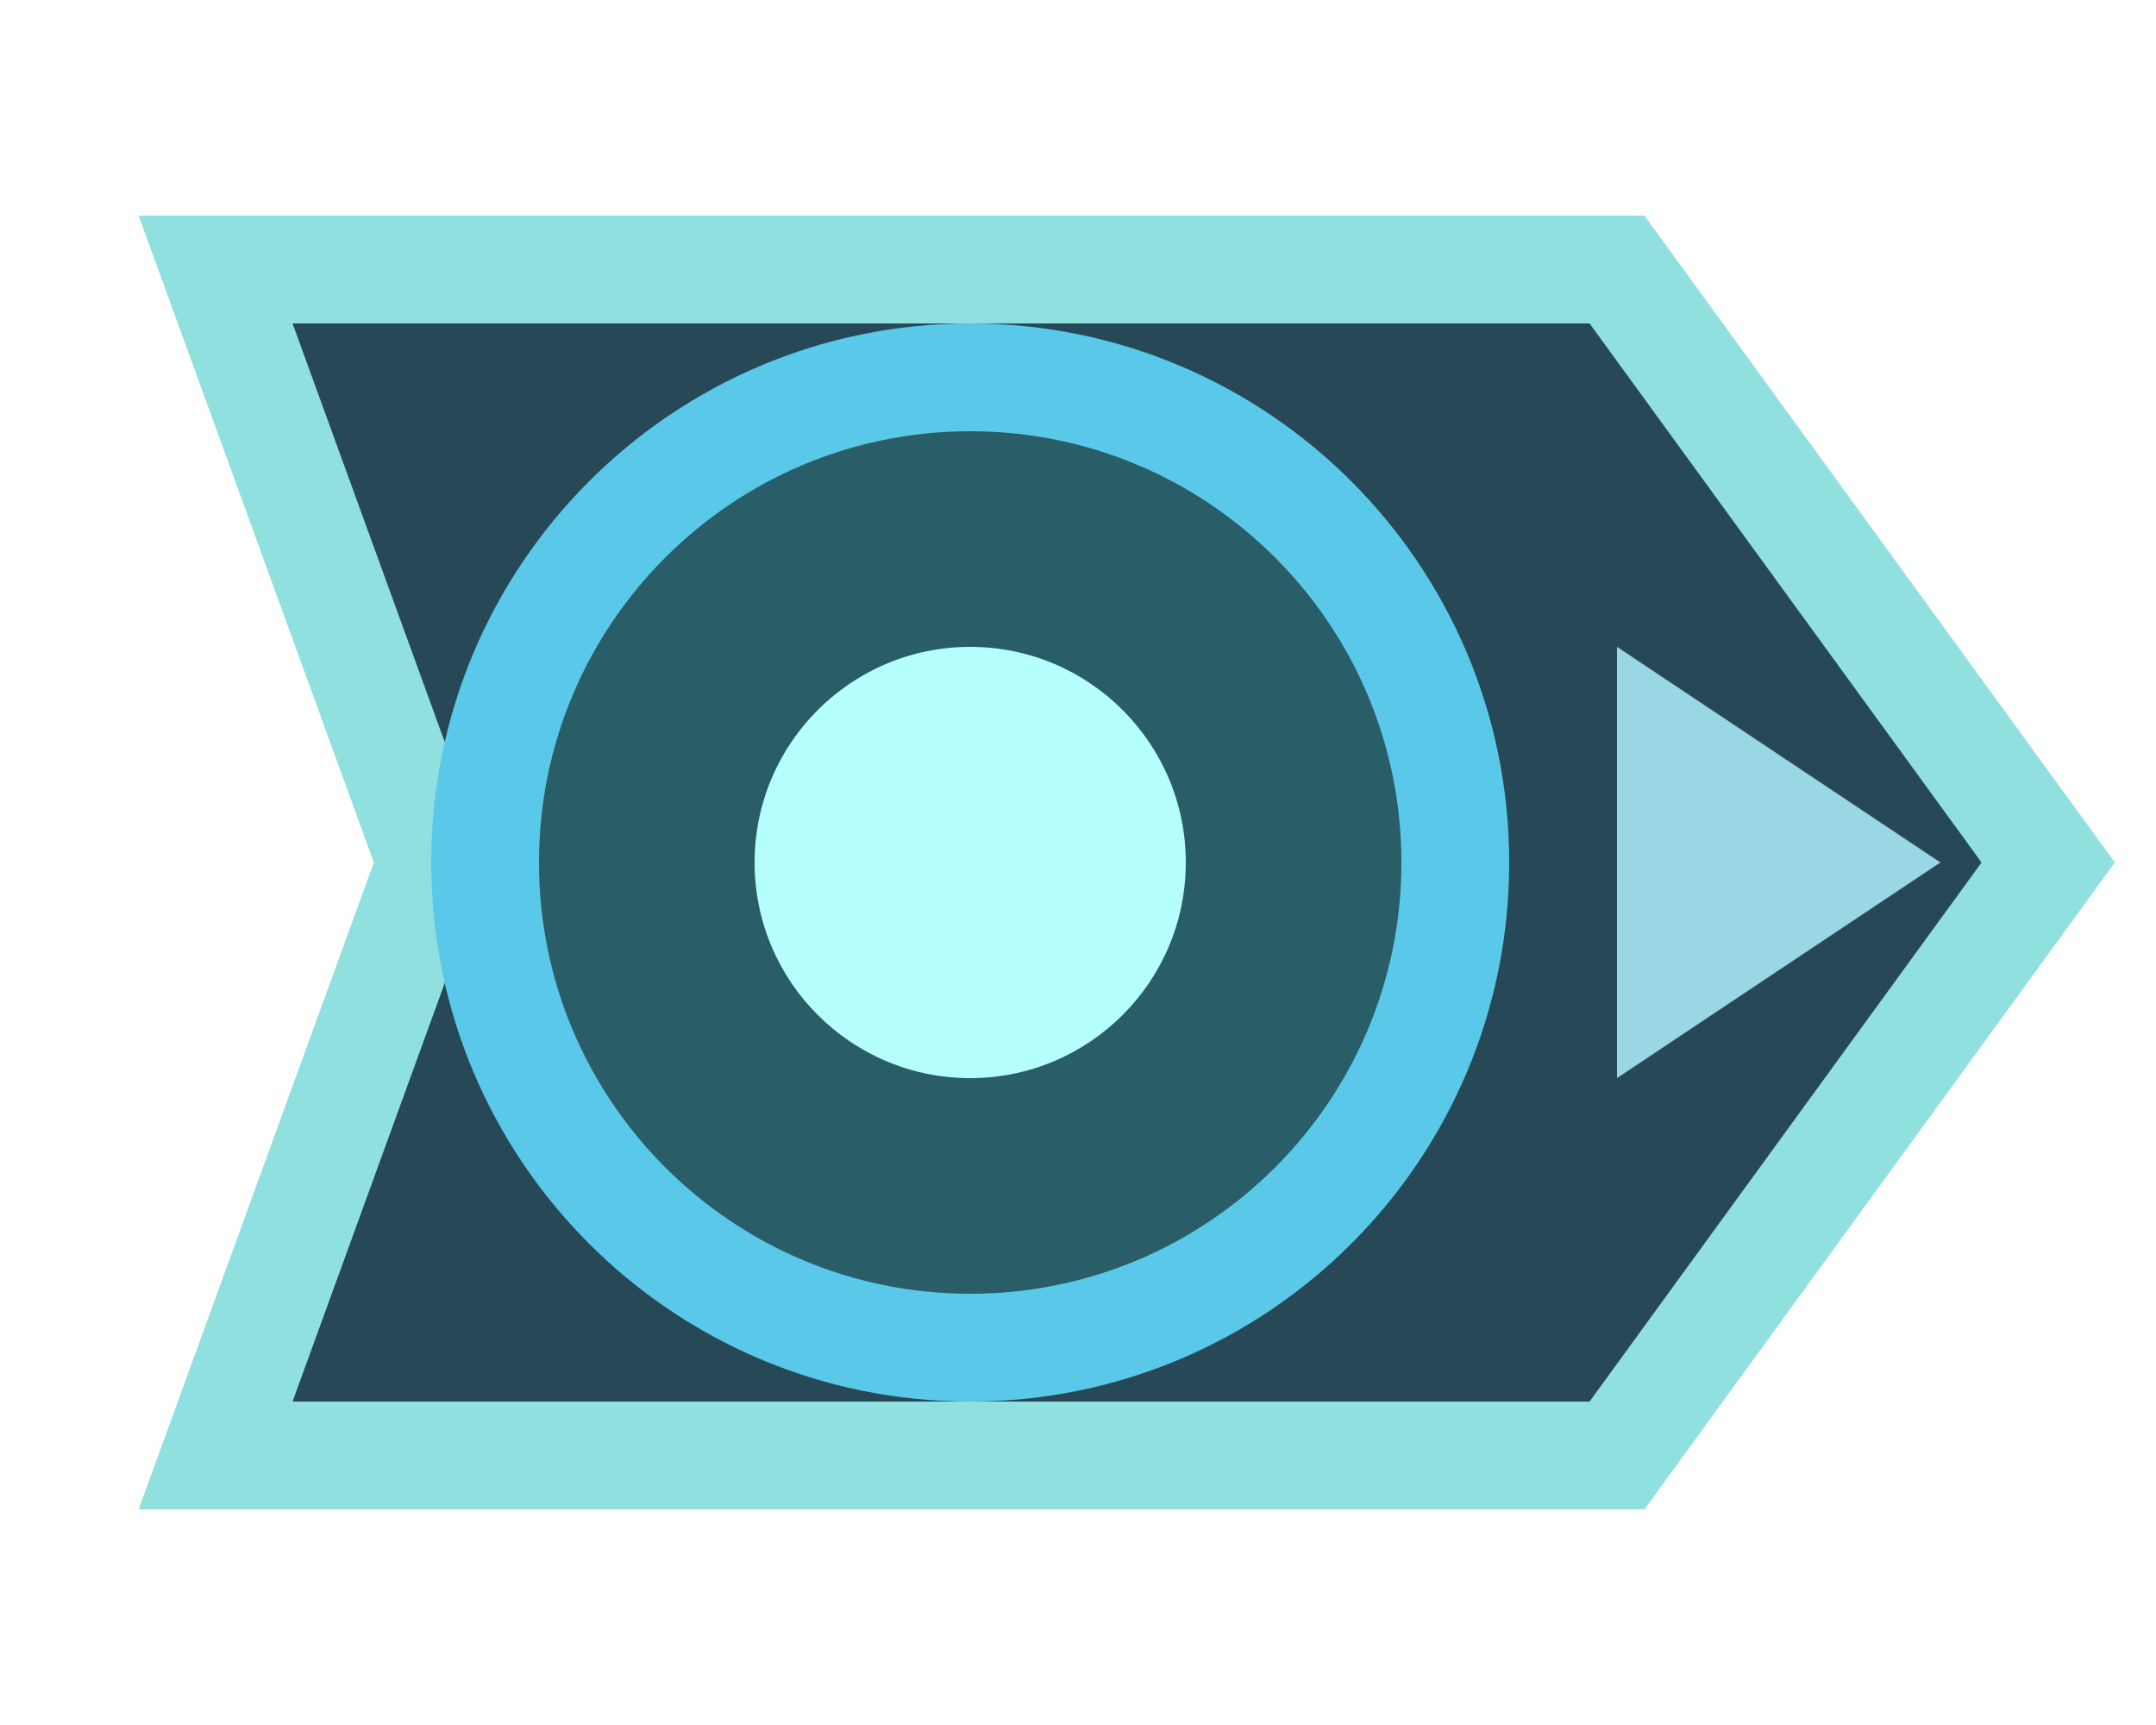
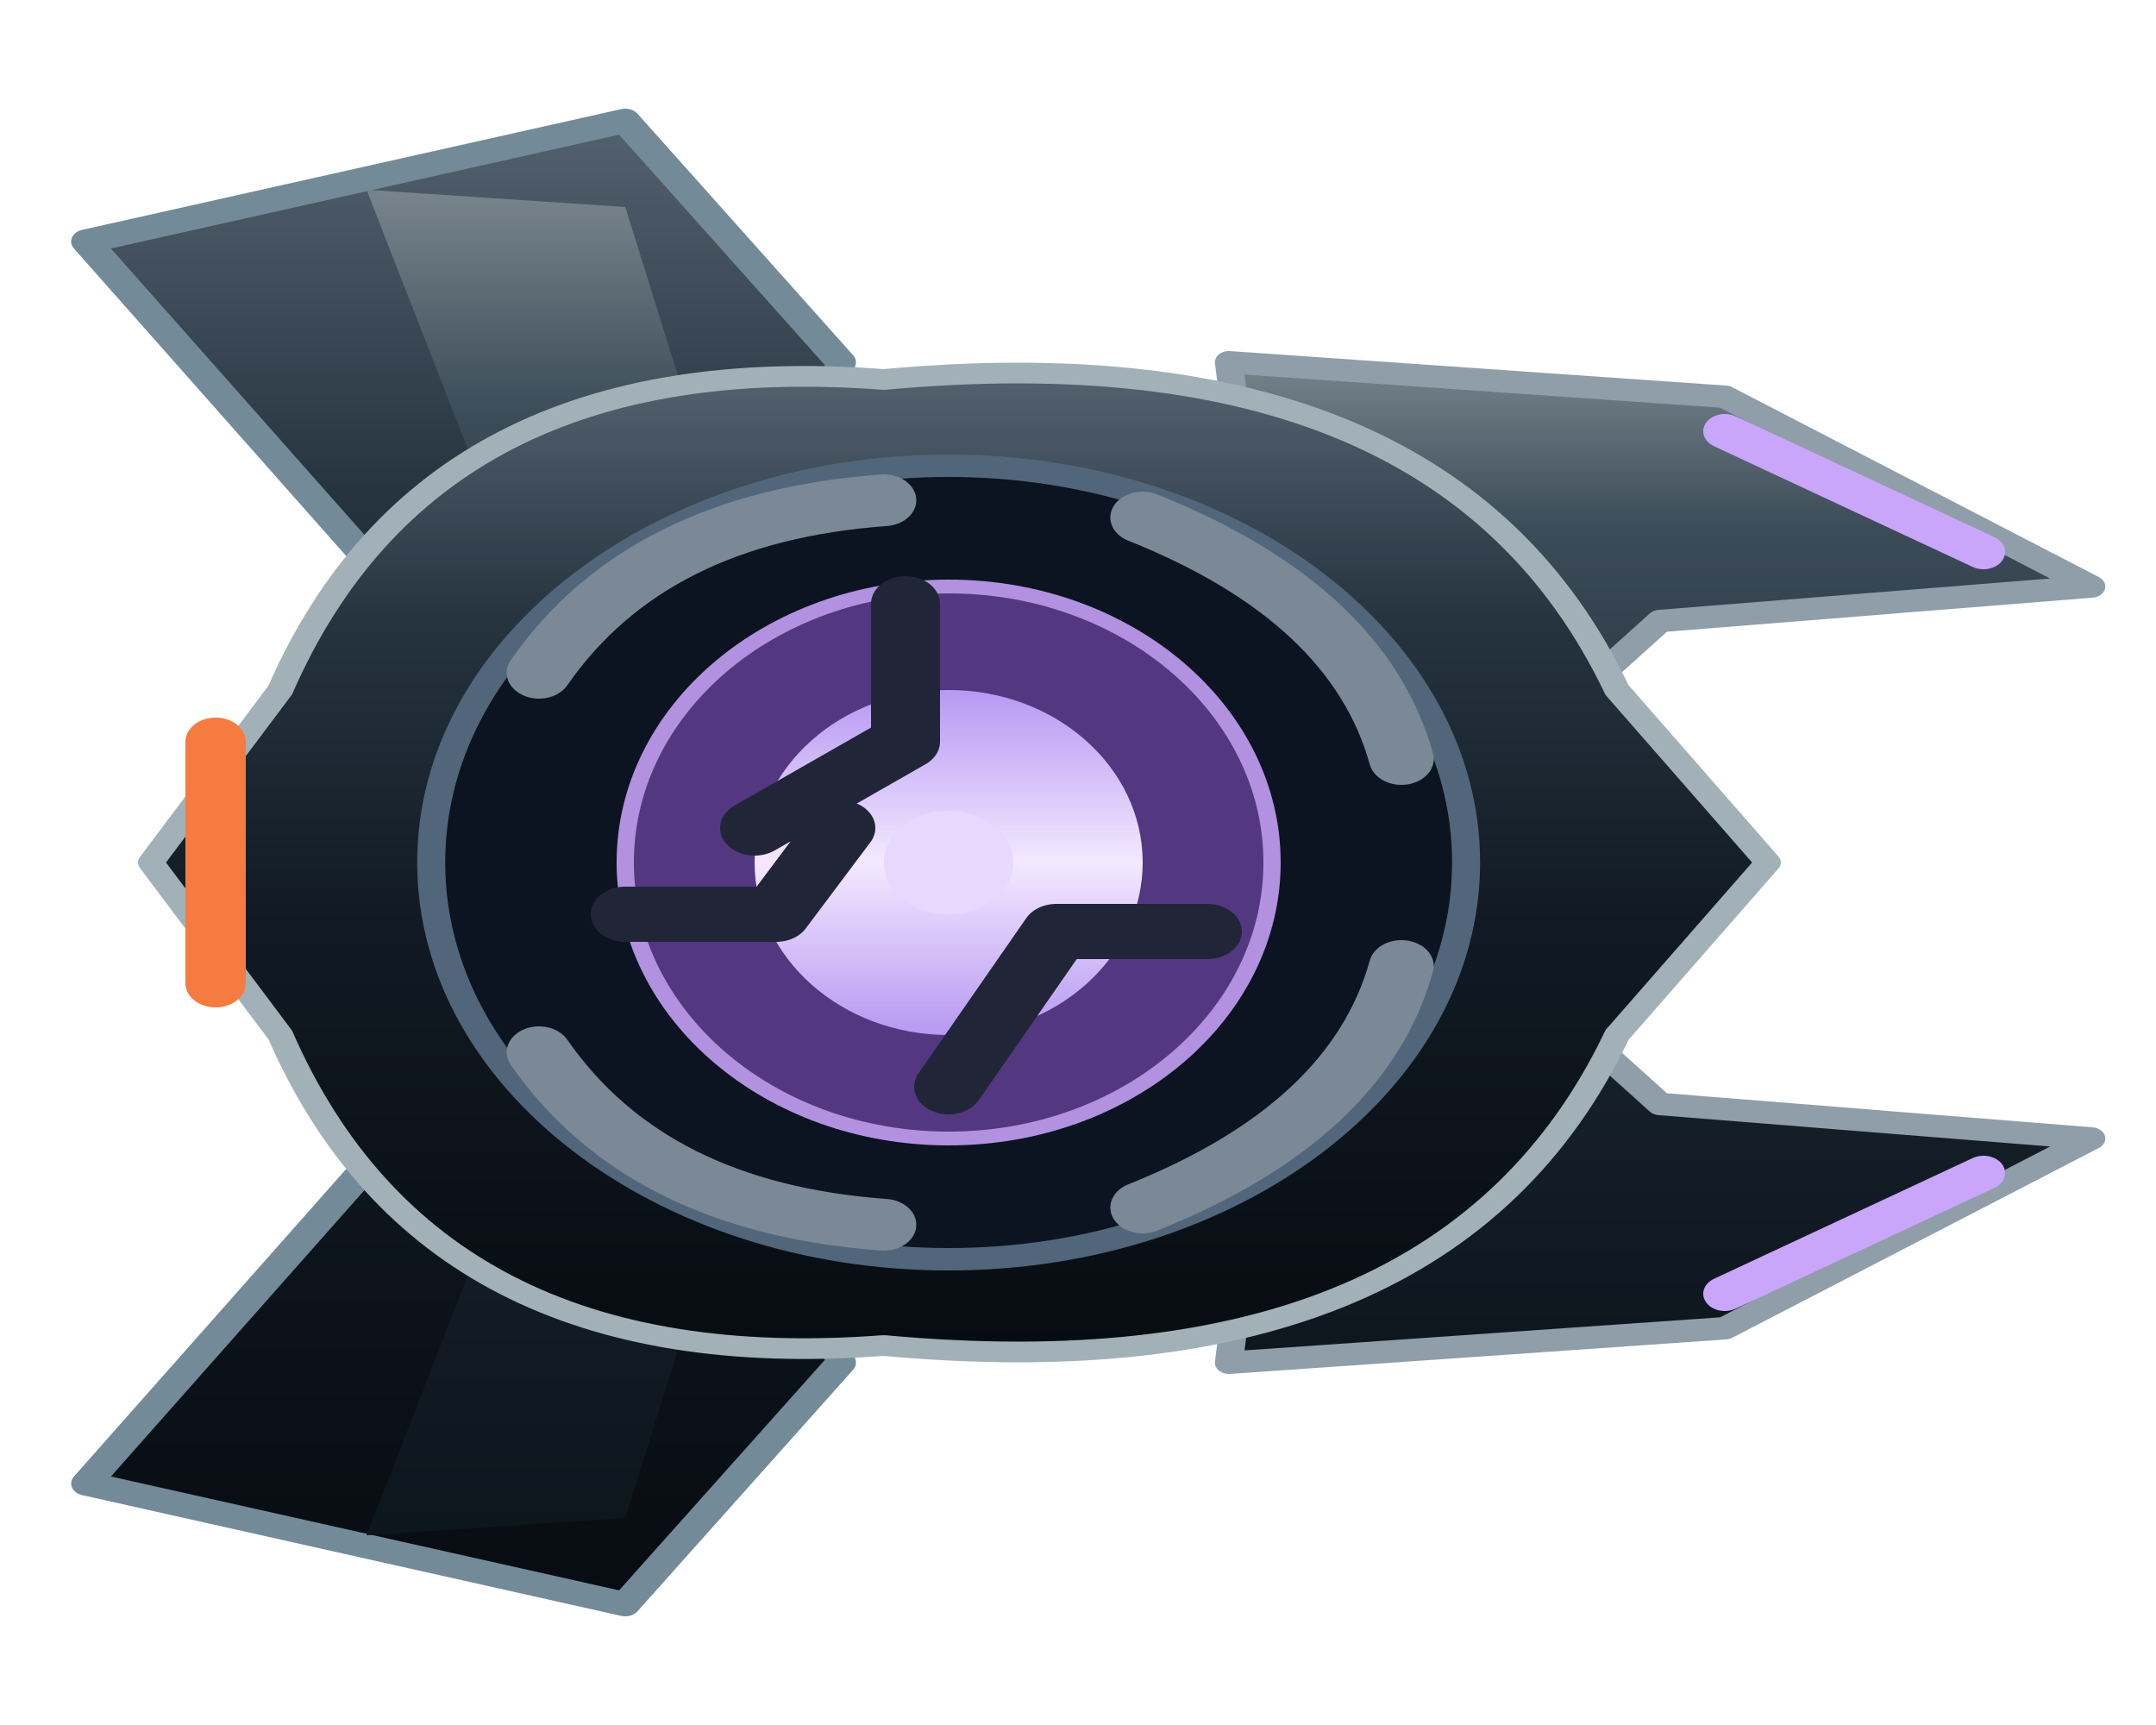
<svg xmlns="http://www.w3.org/2000/svg" width="40" height="32" viewBox="0 0 40 32">
-   <path d="M4 5 30 5 38 16 30 27 4 27 8 16Z" fill="#274957" stroke="#90e0df" stroke-width="2" />
-   <circle cx="18" cy="16" r="9" fill="#295d68" stroke="#59c8e9" stroke-width="2" />
-   <circle cx="18" cy="16" r="4" fill="#b5ffff" />
-   <path d="M30 12 36 16 30 20" fill="#98d7e3" />
+   <defs>
+     <linearGradient id="hull" x1="0" y1="0" x2="0" y2="1">
+       <stop stop-color="#53626e" />
+       <stop offset=".25" stop-color="#263440" />
+       <stop offset=".56" stop-color="#111a23" />
+       <stop offset="1" stop-color="#070c12" />
+     </linearGradient>
+     <linearGradient id="plate" x1="0" y1="0" x2="0" y2="1">
+       <stop stop-color="#78858d" />
+       <stop offset=".17" stop-color="#3b4b57" />
+       <stop offset=".6" stop-color="#19242e" />
+       <stop offset="1" stop-color="#0d151d" />
+     </linearGradient>
+     <linearGradient id="core" x1="0" y1="0" x2="0" y2="1">
+       <stop stop-color="#b699f2" />
+       <stop offset=".5" stop-color="#f4e8ff" />
+       <stop offset="1" stop-color="#b699f2" />
+     </linearGradient>
+   </defs>
+   <g transform="translate(0 0) scale(0.4 0.32)" stroke-linejoin="round" stroke-linecap="round">
+     <path d="M4 14 29 7 39 21 36 36 21 38Z M4 86 29 93 39 79 36 64 21 62Z" fill="url(#hull)" stroke="#738a99" stroke-width="1.4" />
+     <path d="M17 11 29 12 32 24 22 27Z M17 89 29 88 32 76 22 73Z" fill="url(#plate)" />
+     <path d="M57 21 80 23 97 34 77 36 69 45 59 41Z M57 79 80 77 97 66 77 64 69 55 59 59Z" fill="url(#plate)" stroke="#8f9ea8" stroke-width="1.3" />
+     <path d="M80 25 92 32 M80 75 92 68" stroke="#caa6fa" stroke-width="2" />
+     <path d="M13 40Q20 20 41 22Q67 19 75 40L82 50 75 60Q67 81 41 78Q20 80 13 60L7 50Z" fill="url(#hull)" stroke="#a2b1b7" stroke-width="1.2" />
+     <ellipse cx="44" cy="50" rx="24" ry="23" fill="#0b1420" stroke="#51667a" stroke-width="1.3" />
+     <path d="M25 39Q30 30 41 29 M25 61Q30 70 41 71 M53 30Q63 35 65 44 M53 70Q63 65 65 56" fill="none" stroke="#7b8896" stroke-width="3" />
+     <ellipse cx="44" cy="50" rx="15" ry="16" fill="#543781" stroke="#b291e0" stroke-width=".8" />
+     <ellipse cx="44" cy="50" rx="9" ry="10" fill="url(#core)" />
+     <path d="M42 35 42 43 35 48 M56 54 49 54 44 63 M29 53 36 53 39 48" fill="none" stroke="#202638" stroke-width="3.2" />
+     <circle cx="44" cy="50" r="3" fill="#e8d7ff" />
+     <path d="M10 43V57" stroke="#f57b40" stroke-width="2.8" />
+   </g>
</svg>
